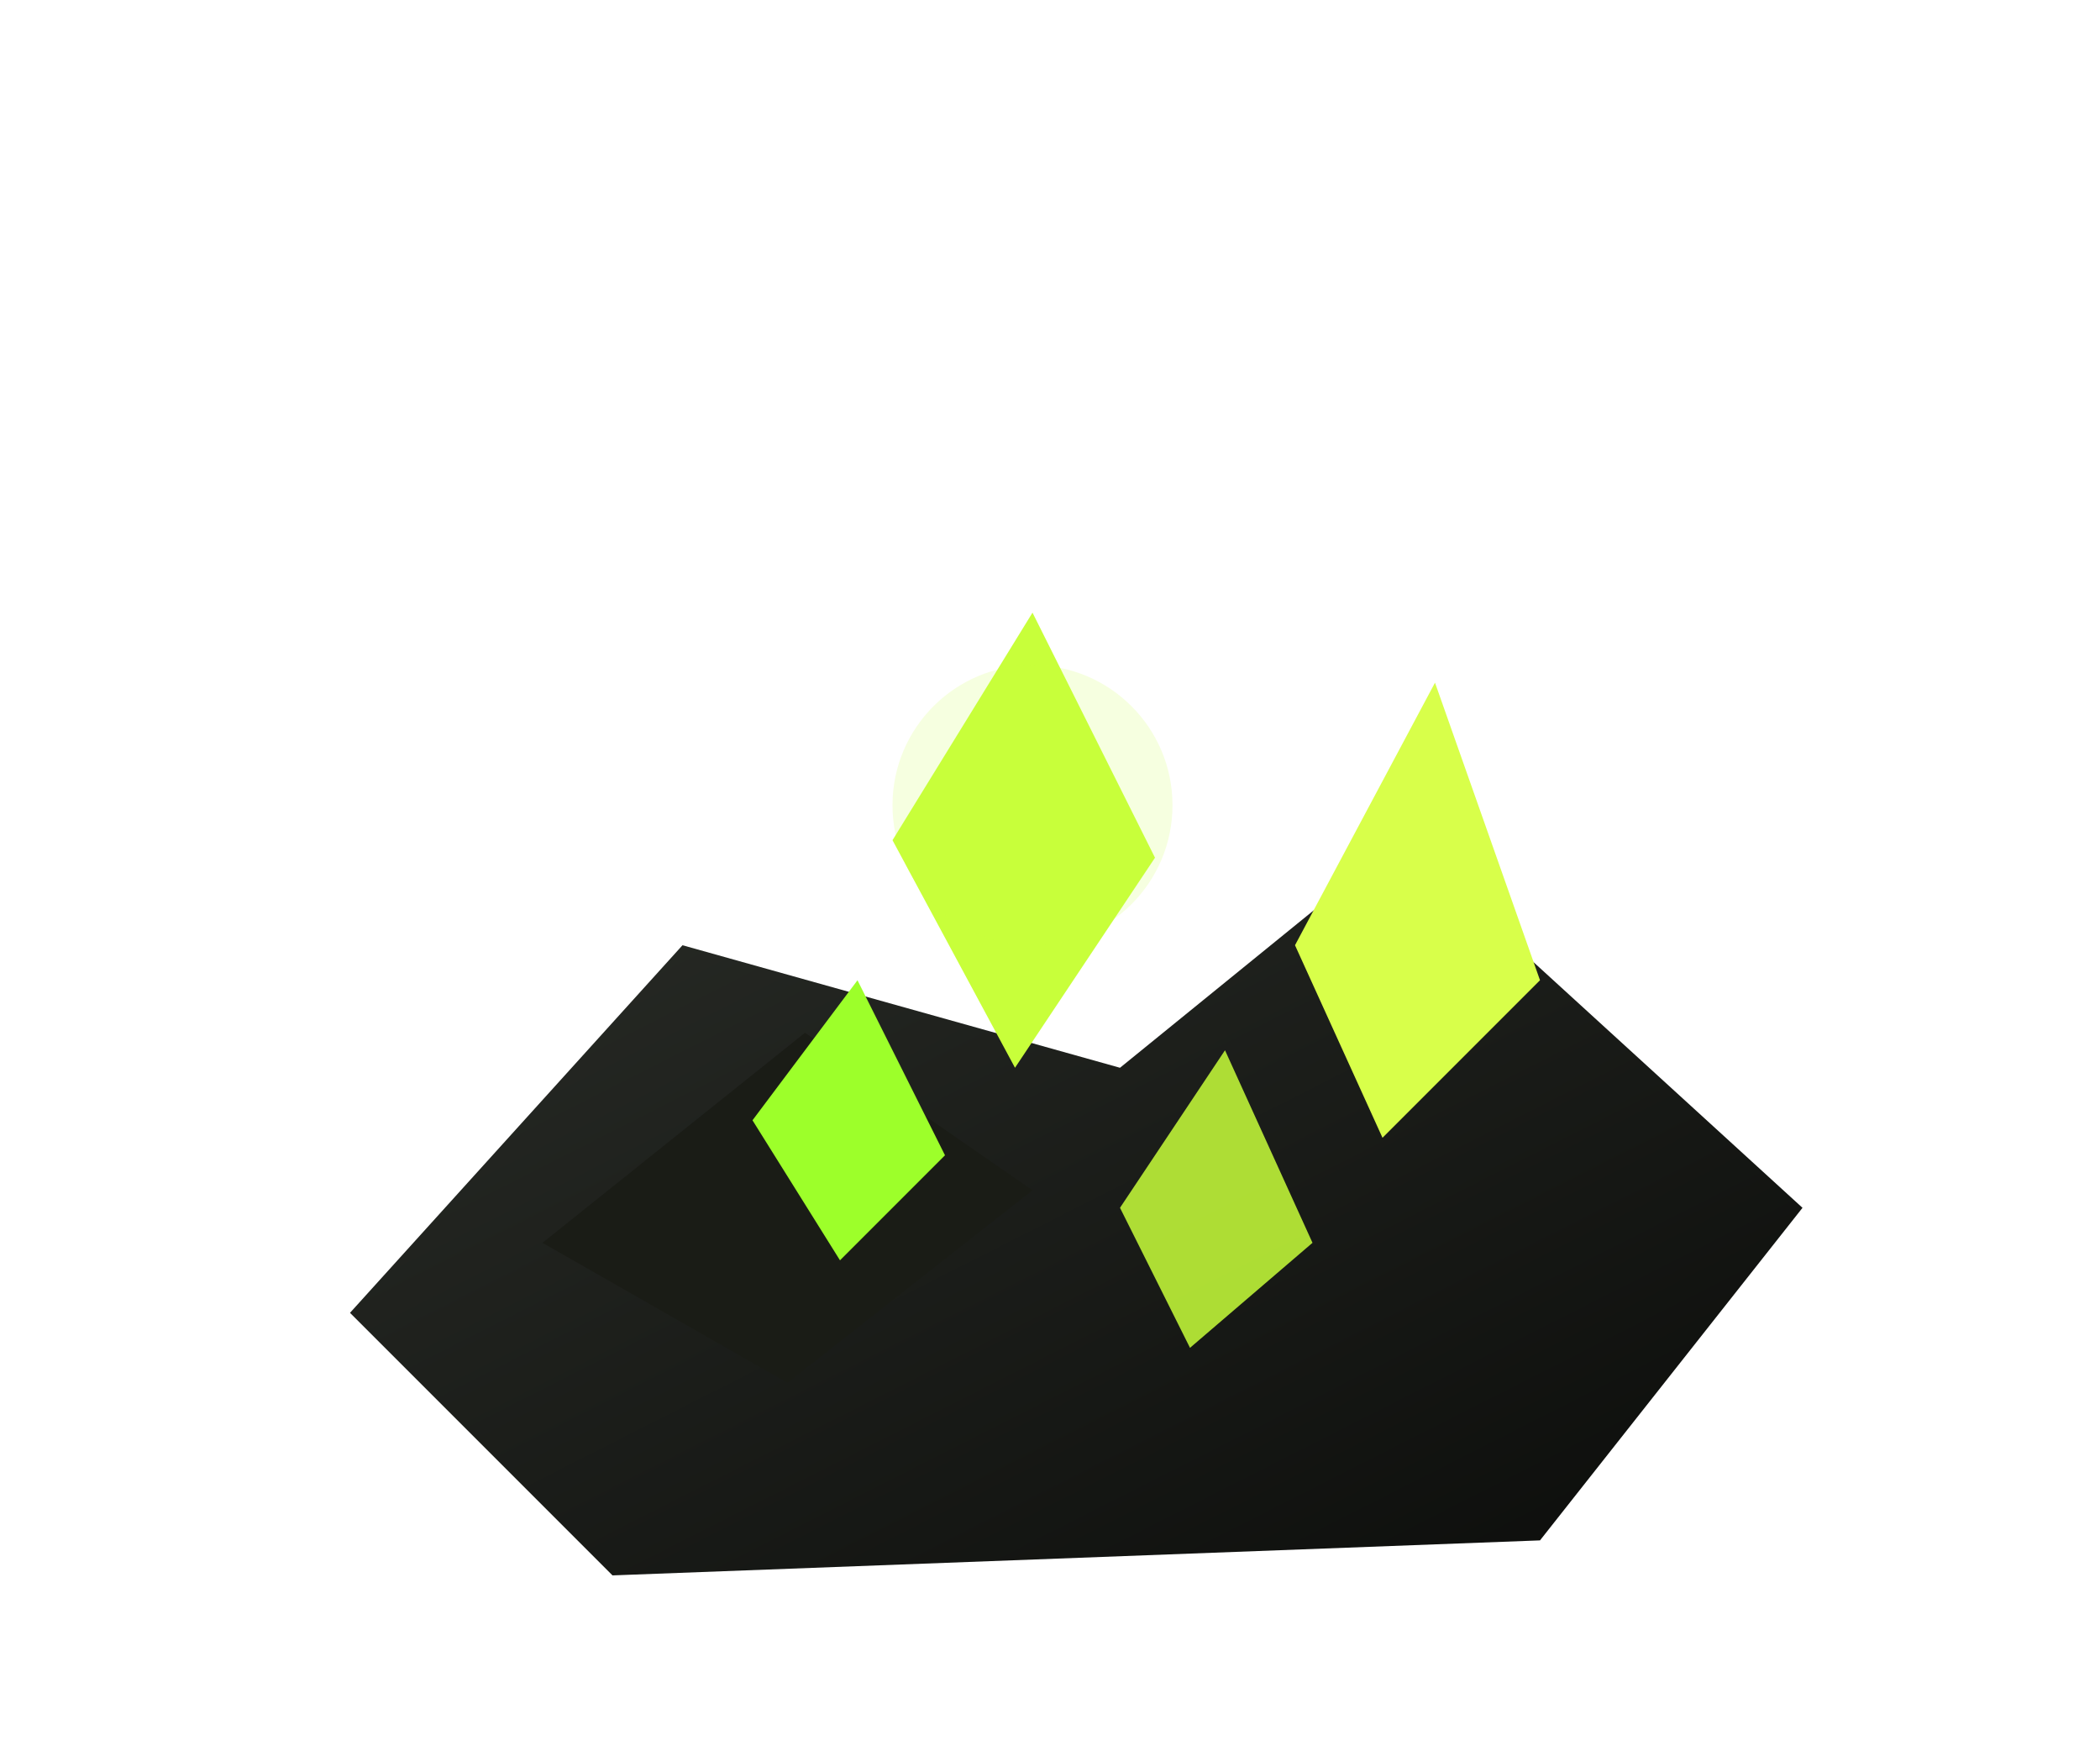
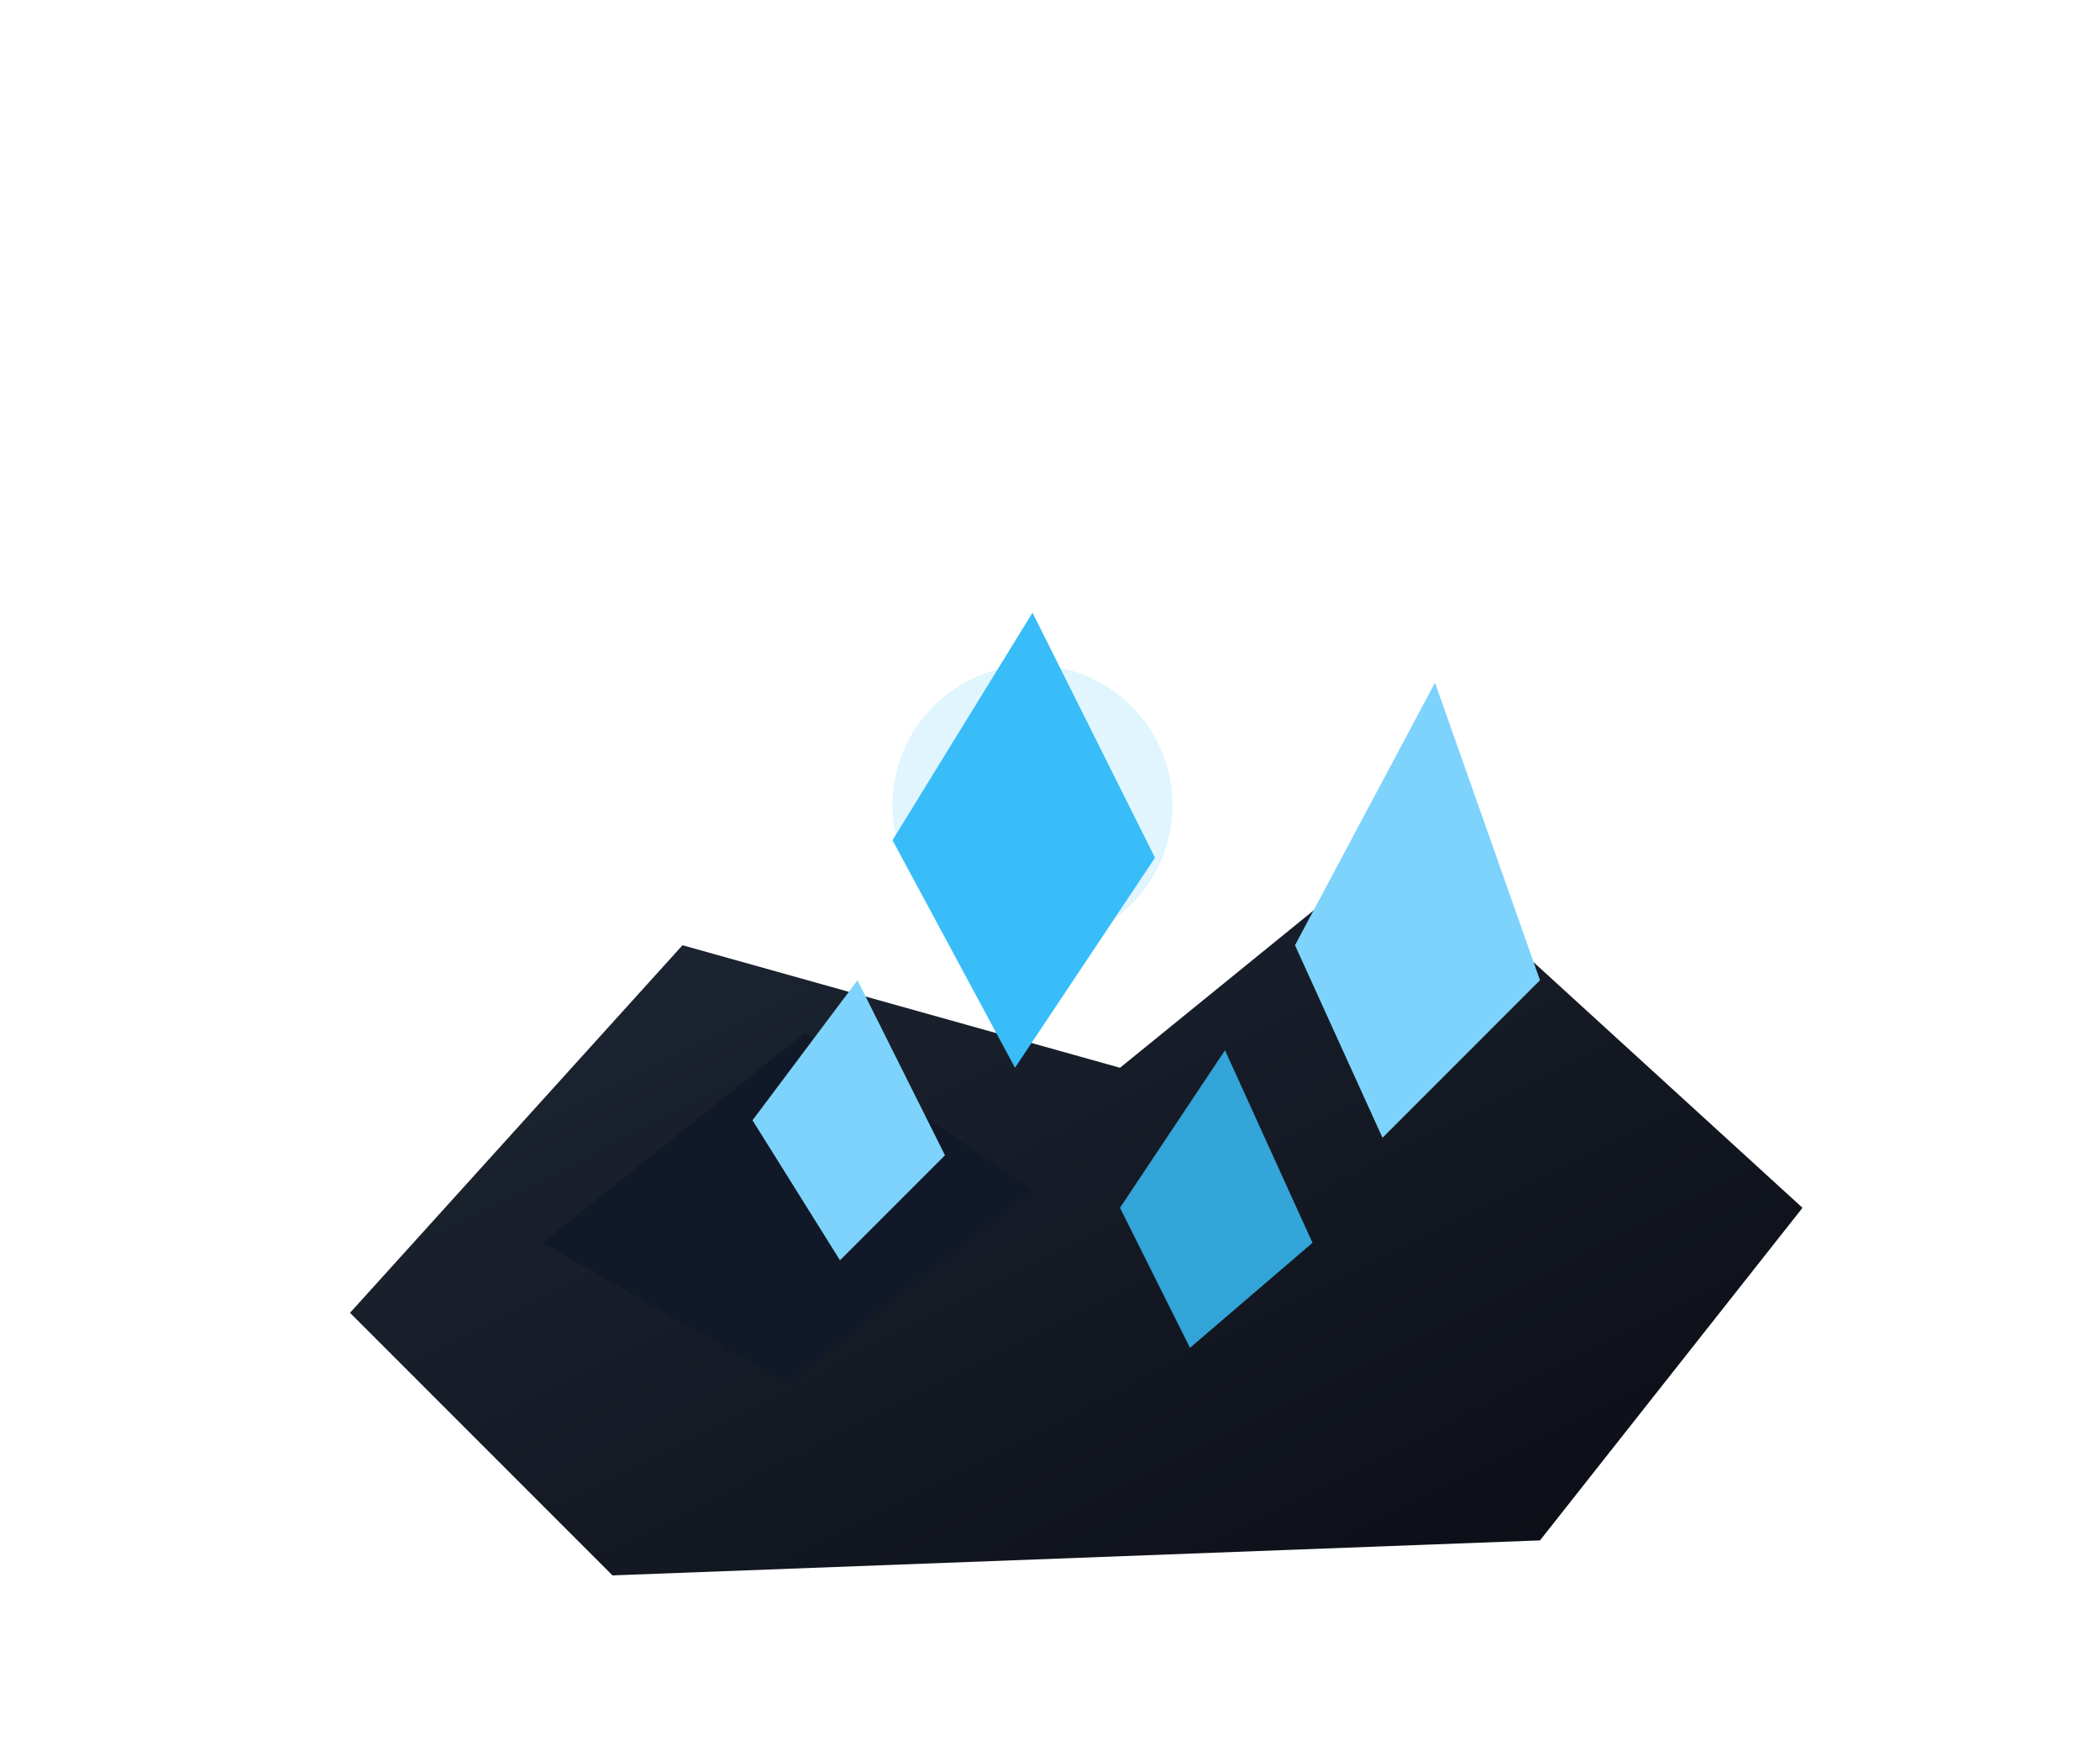
<svg xmlns="http://www.w3.org/2000/svg" viewBox="0 0 240 200" fill="none">
  <defs>
    <linearGradient id="rock" x1="0" y1="0" x2="1" y2="1">
-       <stop offset="0%" stop-color="#2a2d28" />
-       <stop offset="100%" stop-color="#0b0c0a" />
+       <stop offset="0%" stop-color="#1f2937" />
+       <stop offset="100%" stop-color="#0b0c14" />
    </linearGradient>
  </defs>
  <path d="M40 150 78 108 128 122 160 96 206 138 176 176 70 180Z" fill="url(#rock)" />
-   <path d="M62 142 92 118 118 136 90 158Z" fill="#1a1c16" />
-   <polygon points="102,96 118,70 132,98 116,122" fill="#c8ff3a" />
-   <polygon points="148,108 164,78 176,112 158,130" fill="#d8ff4a" />
-   <polygon points="86,128 98,112 108,132 96,144" fill="#9dff2a" />
-   <polygon points="128,138 140,120 150,142 136,154" fill="#c8ff3a" opacity=".85" />
-   <circle cx="118" cy="92" r="16" fill="#c8ff3a" opacity=".16" />
+   <path d="M62 142 92 118 118 136 90 158Z" fill="#111827" />
+   <polygon points="102,96 118,70 132,98 116,122" fill="#38bdf8" />
+   <polygon points="148,108 164,78 176,112 158,130" fill="#7dd3fc" />
+   <polygon points="86,128 98,112 108,132 96,144" fill="#7dd3fc" />
+   <polygon points="128,138 140,120 150,142 136,154" fill="#38bdf8" opacity=".85" />
+   <circle cx="118" cy="92" r="16" fill="#38bdf8" opacity=".16" />
</svg>
